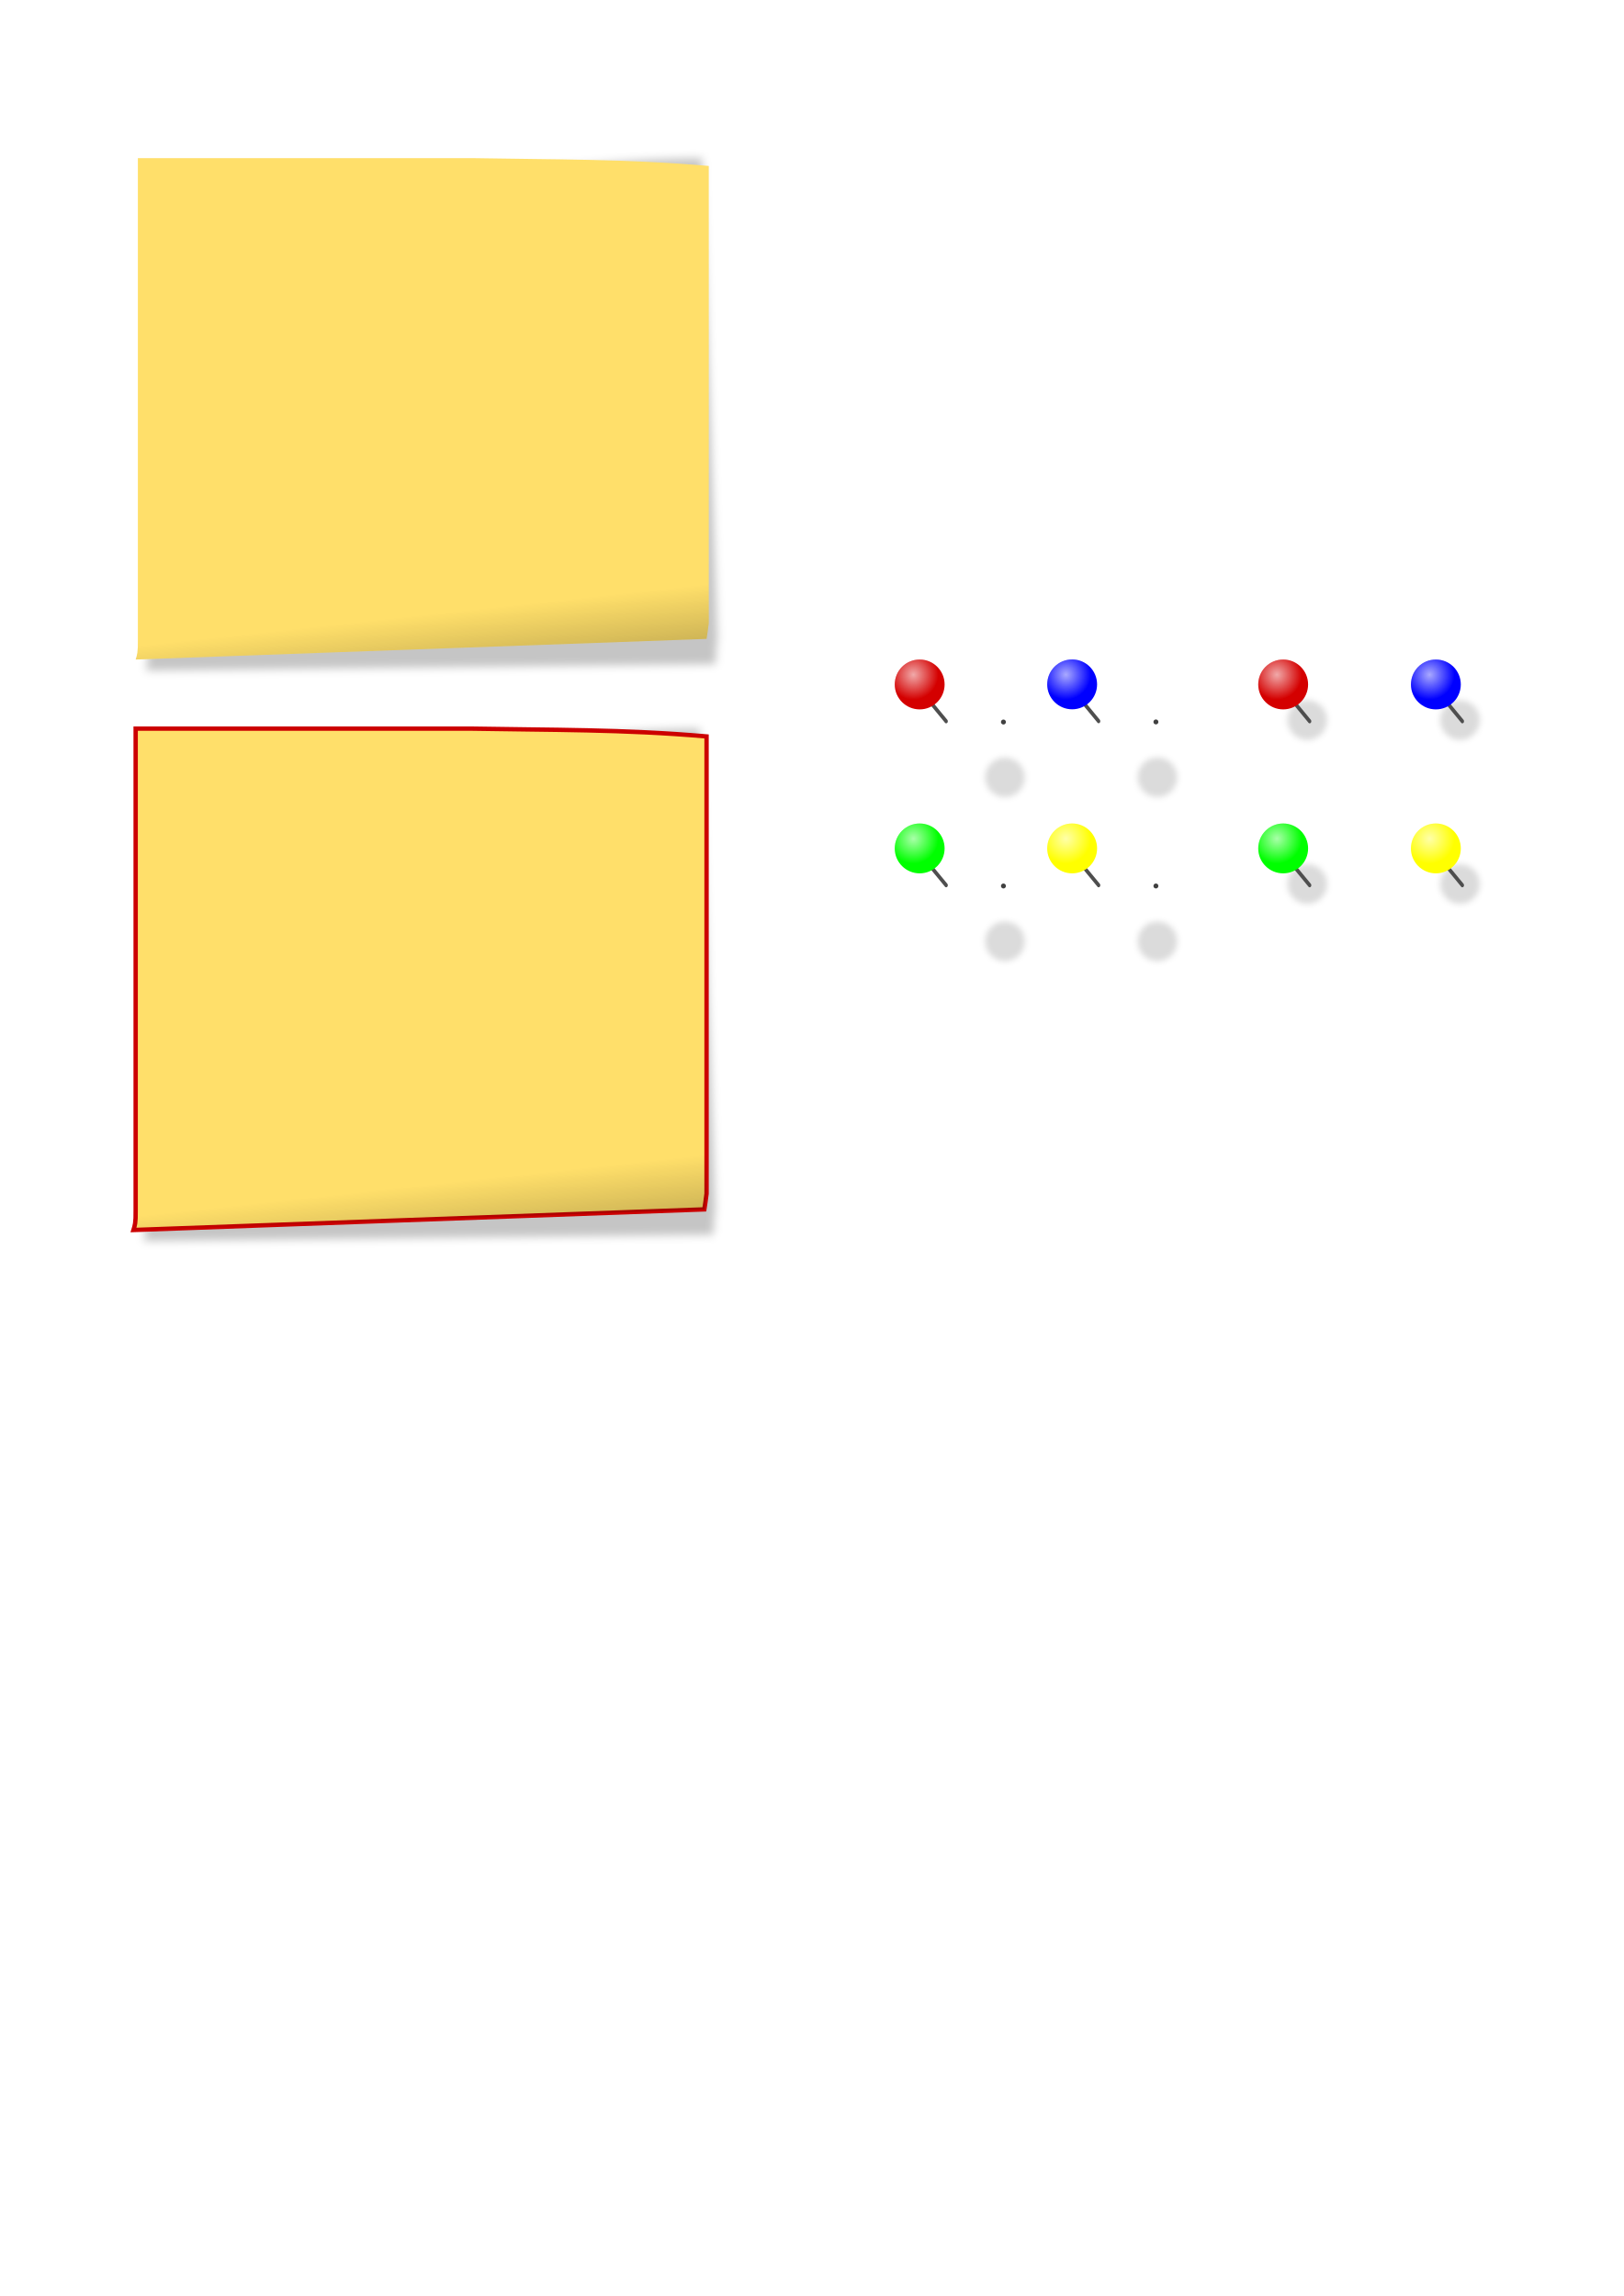
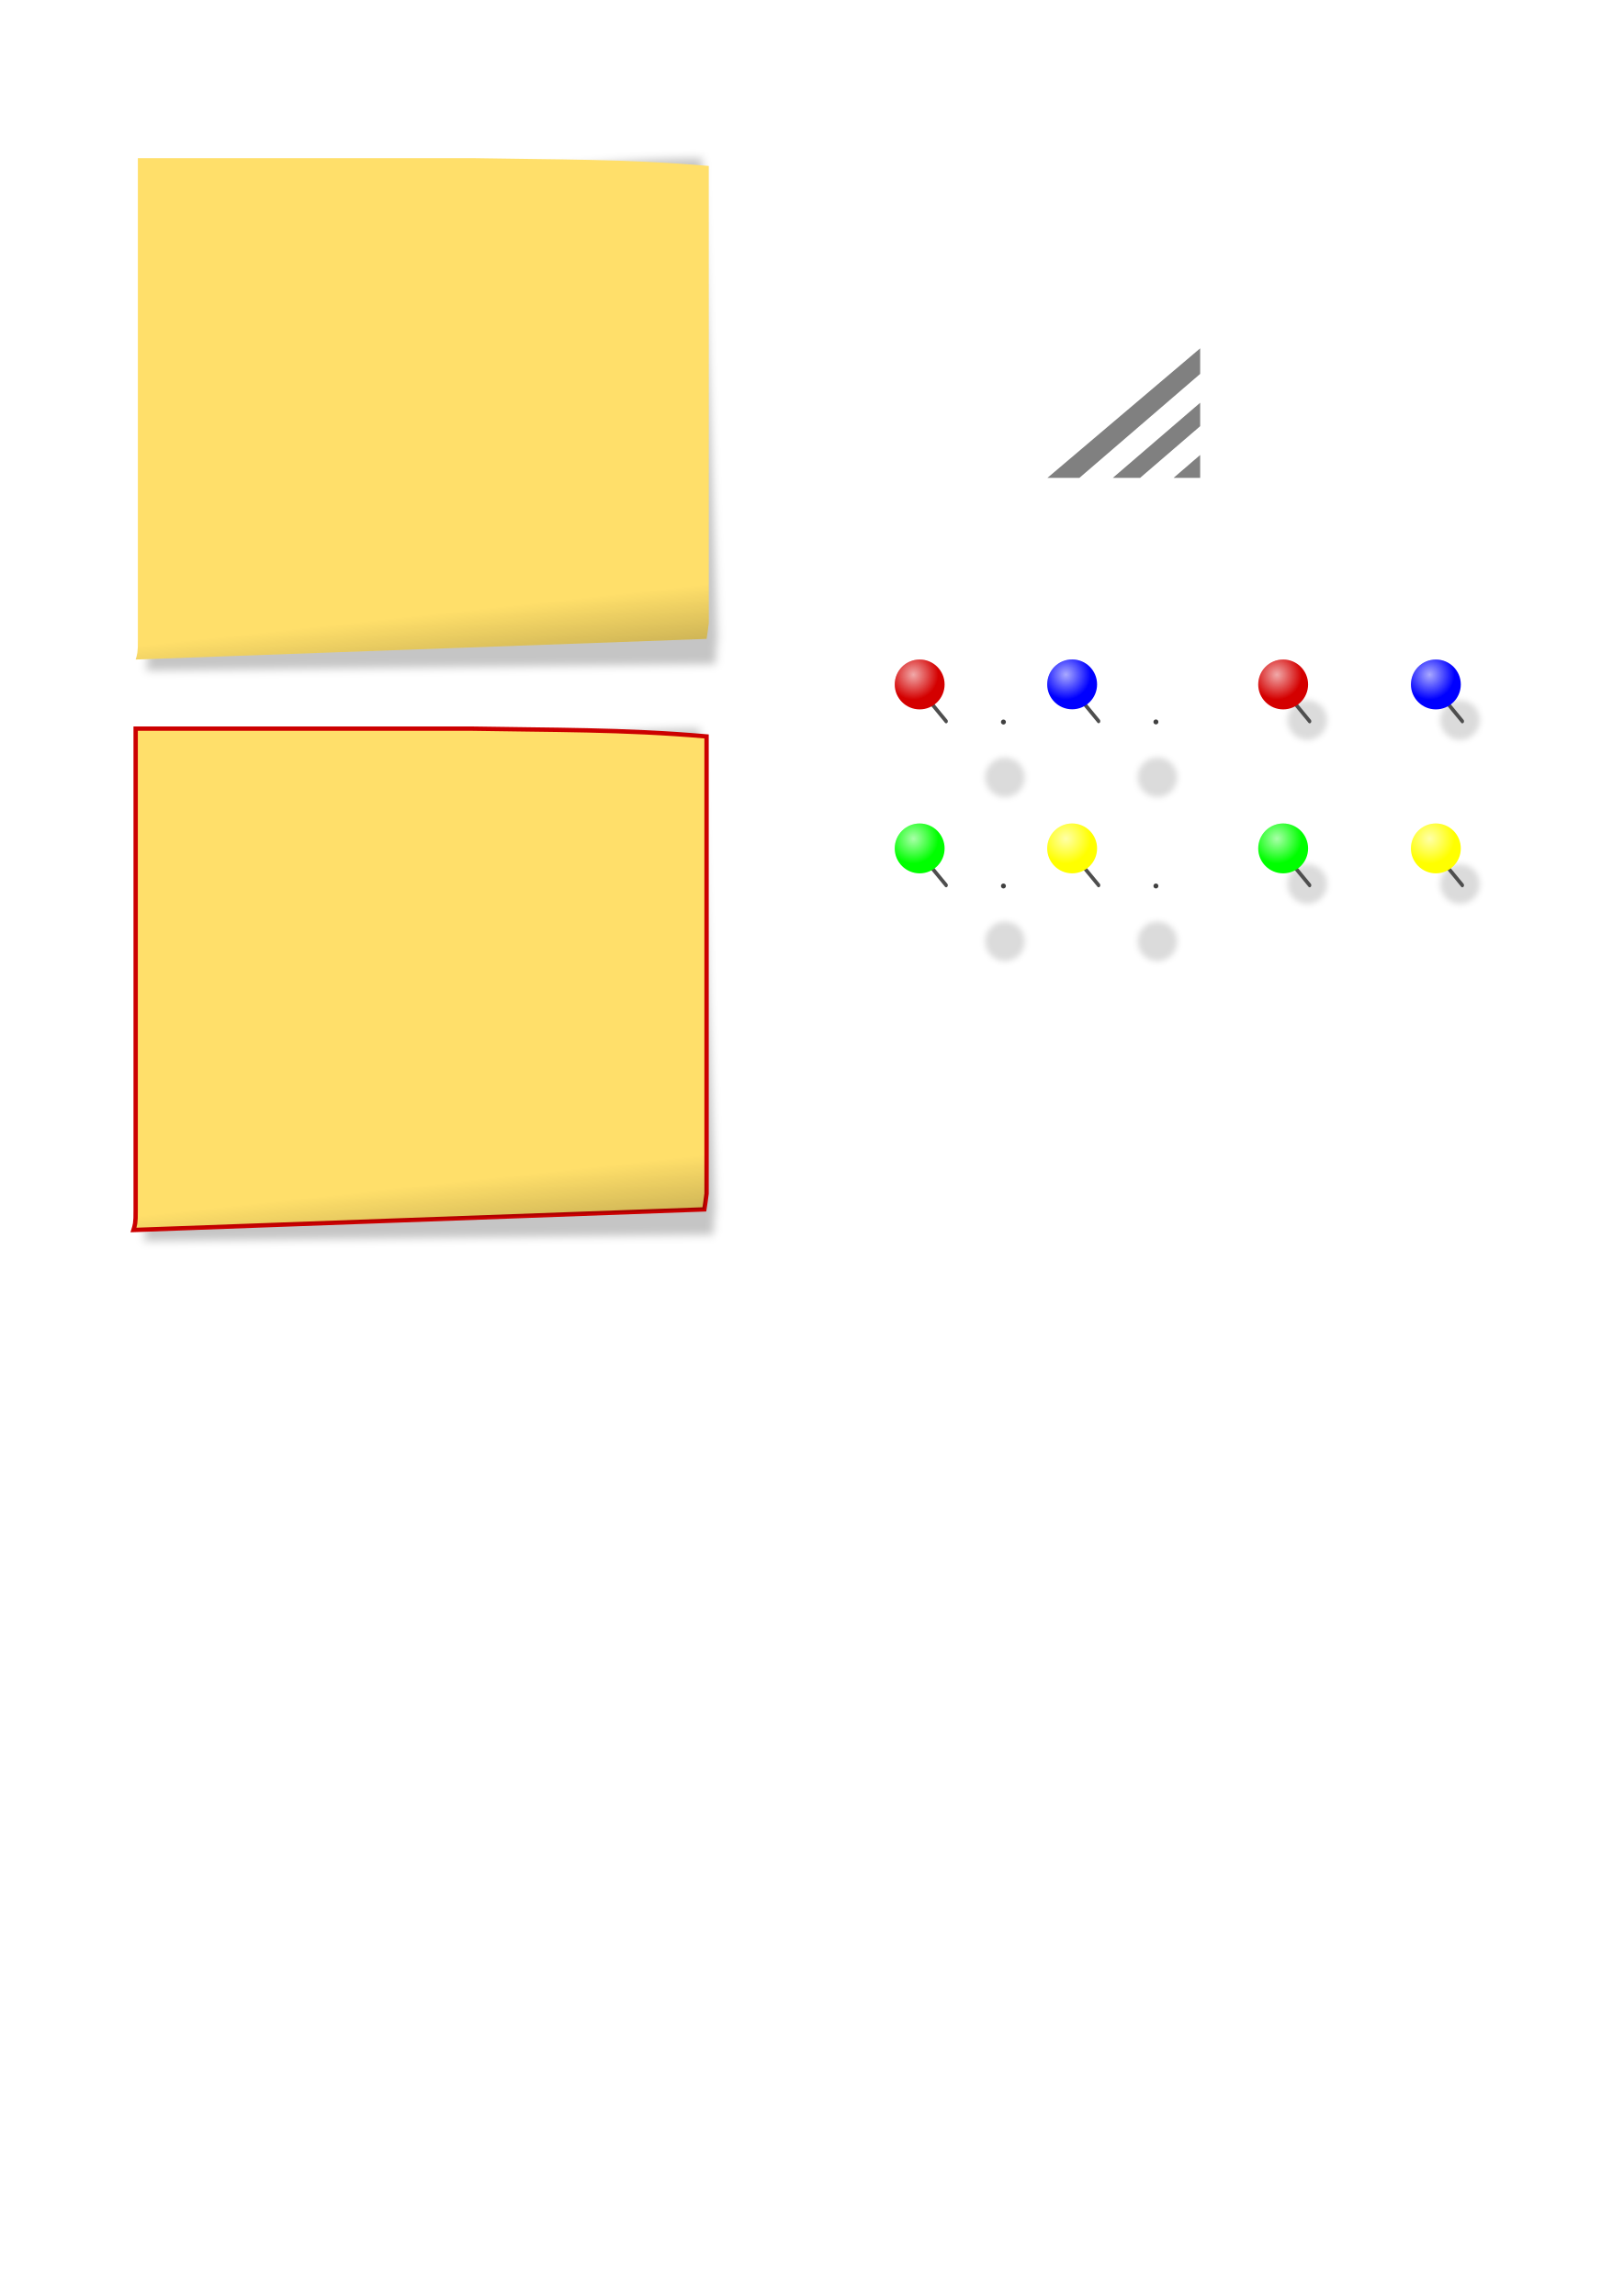
<svg xmlns="http://www.w3.org/2000/svg" xmlns:xlink="http://www.w3.org/1999/xlink" width="744.094" height="1052.362" id="svg2" version="1.1">
  <defs id="defs4">
    <linearGradient id="linearGradient4049">
      <stop style="stop-color:#000000;stop-opacity:1;" offset="0" id="stop4051" />
      <stop style="stop-color:#000000;stop-opacity:0;" offset="1" id="stop4053" />
    </linearGradient>
    <linearGradient id="linearGradient3779">
      <stop style="stop-color:#ffffff;stop-opacity:1;" offset="0" id="stop3781" />
      <stop style="stop-color:#ffffff;stop-opacity:0;" offset="1" id="stop3783" />
    </linearGradient>
    <radialGradient xlink:href="#linearGradient3779" id="radialGradient3785" cx="420" cy="305.934" fx="420" fy="305.934" r="11.429" gradientUnits="userSpaceOnUse" />
    <clipPath clipPathUnits="userSpaceOnUse" id="clipPath3808">
      <path id="path3810" d="m 434.286,310.398 c 0,6.312 -5.117,11.429 -11.429,11.429 -6.312,0 -11.429,-5.117 -11.429,-11.429 0,-6.312 5.117,-11.429 11.429,-11.429 6.312,0 11.429,5.117 11.429,11.429 z" style="fill:#d40000;fill-opacity:1;stroke:#666666;stroke-width:0;stroke-linecap:round;stroke-linejoin:miter;stroke-miterlimit:4;stroke-opacity:1;stroke-dashoffset:0" />
    </clipPath>
    <filter id="filter3893" x="-0.186" width="1.373" y="-0.186" height="1.373">
      <feGaussianBlur stdDeviation="1.775" id="feGaussianBlur3895" />
    </filter>
    <radialGradient xlink:href="#linearGradient3779" id="radialGradient3901" gradientUnits="userSpaceOnUse" cx="420" cy="305.934" fx="420" fy="305.934" r="11.429" />
    <filter id="filter3997">
      <feGaussianBlur stdDeviation="2.112" id="feGaussianBlur3999" />
    </filter>
    <linearGradient xlink:href="#linearGradient4049" id="linearGradient4055" x1="456.429" y1="648.791" x2="442.143" y2="516.648" gradientUnits="userSpaceOnUse" gradientTransform="translate(-270.7143,-2.857143)" />
    <radialGradient xlink:href="#linearGradient3779" id="radialGradient3029" gradientUnits="userSpaceOnUse" cx="420" cy="305.934" fx="420" fy="305.934" r="11.429" />
    <radialGradient xlink:href="#linearGradient3779" id="radialGradient3042" gradientUnits="userSpaceOnUse" cx="420" cy="305.934" fx="420" fy="305.934" r="11.429" />
    <radialGradient xlink:href="#linearGradient3779" id="radialGradient3049" gradientUnits="userSpaceOnUse" cx="420" cy="305.934" fx="420" fy="305.934" r="11.429" />
    <radialGradient xlink:href="#linearGradient3779" id="radialGradient3061" gradientUnits="userSpaceOnUse" cx="420" cy="305.934" fx="420" fy="305.934" r="11.429" />
    <radialGradient xlink:href="#linearGradient3779" id="radialGradient3071" gradientUnits="userSpaceOnUse" cx="420" cy="305.934" fx="420" fy="305.934" r="11.429" />
    <radialGradient xlink:href="#linearGradient3779" id="radialGradient3081" gradientUnits="userSpaceOnUse" cx="420" cy="305.934" fx="420" fy="305.934" r="11.429" />
    <radialGradient xlink:href="#linearGradient3779" id="radialGradient3083" gradientUnits="userSpaceOnUse" cx="420" cy="305.934" fx="420" fy="305.934" r="11.429" />
    <radialGradient xlink:href="#linearGradient3779" id="radialGradient3099" gradientUnits="userSpaceOnUse" cx="420" cy="305.934" fx="420" fy="305.934" r="11.429" />
    <radialGradient xlink:href="#linearGradient3779" id="radialGradient3129" gradientUnits="userSpaceOnUse" cx="420" cy="305.934" fx="420" fy="305.934" r="11.429" />
    <radialGradient xlink:href="#linearGradient3779" id="radialGradient3131" gradientUnits="userSpaceOnUse" cx="420" cy="305.934" fx="420" fy="305.934" r="11.429" />
    <radialGradient xlink:href="#linearGradient3779" id="radialGradient3157" gradientUnits="userSpaceOnUse" cx="420" cy="305.934" fx="420" fy="305.934" r="11.429" />
    <radialGradient xlink:href="#linearGradient3779" id="radialGradient3161" gradientUnits="userSpaceOnUse" cx="420" cy="305.934" fx="420" fy="305.934" r="11.429" />
    <radialGradient xlink:href="#linearGradient3779" id="radialGradient3165" gradientUnits="userSpaceOnUse" cx="420" cy="305.934" fx="420" fy="305.934" r="11.429" />
    <radialGradient xlink:href="#linearGradient3779" id="radialGradient3227" gradientUnits="userSpaceOnUse" cx="420" cy="305.934" fx="420" fy="305.934" r="11.429" />
    <radialGradient xlink:href="#linearGradient3779" id="radialGradient3229" gradientUnits="userSpaceOnUse" cx="420" cy="305.934" fx="420" fy="305.934" r="11.429" />
    <radialGradient xlink:href="#linearGradient3779" id="radialGradient3231" gradientUnits="userSpaceOnUse" cx="420" cy="305.934" fx="420" fy="305.934" r="11.429" />
    <radialGradient xlink:href="#linearGradient3779" id="radialGradient3233" gradientUnits="userSpaceOnUse" cx="420" cy="305.934" fx="420" fy="305.934" r="11.429" />
    <radialGradient xlink:href="#linearGradient3779" id="radialGradient3235" gradientUnits="userSpaceOnUse" cx="420" cy="305.934" fx="420" fy="305.934" r="11.429" />
    <radialGradient xlink:href="#linearGradient3779" id="radialGradient3237" gradientUnits="userSpaceOnUse" cx="420" cy="305.934" fx="420" fy="305.934" r="11.429" />
    <radialGradient xlink:href="#linearGradient3779" id="radialGradient3253" gradientUnits="userSpaceOnUse" cx="420" cy="305.934" fx="420" fy="305.934" r="11.429" />
    <radialGradient xlink:href="#linearGradient3779" id="radialGradient3255" gradientUnits="userSpaceOnUse" cx="420" cy="305.934" fx="420" fy="305.934" r="11.429" />
    <linearGradient xlink:href="#linearGradient4049" id="linearGradient3270" gradientUnits="userSpaceOnUse" gradientTransform="translate(-244.4244,26.09397)" x1="456.429" y1="648.791" x2="442.143" y2="516.648" />
  </defs>
  <g id="layer1">
    <g id="g3174" transform="translate(187.8902,-7.190977)">
      <path transform="matrix(0.7903964,0,0,0.7903964,65.20448,81.53528)" style="fill:#000000;fill-opacity:0.144;stroke:#666666;stroke-width:0;stroke-linecap:round;stroke-linejoin:miter;stroke-miterlimit:4;stroke-opacity:1;stroke-dashoffset:0;filter:url(#filter3893)" d="m 449.196,323.523 c 0,6.312 -5.117,11.429 -11.429,11.429 -6.312,0 -11.429,-5.117 -11.429,-11.429 0,-6.312 5.117,-11.429 11.429,-11.429 6.312,0 11.429,5.117 11.429,11.429 z" id="path3831" />
      <path id="path3814" d="m 401.621,323.509 -1.09,1.346 11.097,13.458 c 0.036,0.066 0.079,0.124 0.127,0.176 0.138,0.149 0.328,0.243 0.527,0.243 0.43,0 0.763,-0.426 0.763,-0.949 0,-0.249 -0.07,-0.471 -0.2,-0.64 l -0.018,-0.022 -11.206,-13.613 z" style="fill:#4e4e4e;fill-opacity:1;stroke:#666666;stroke-width:0;stroke-linecap:round;stroke-linejoin:miter;stroke-miterlimit:4;stroke-opacity:1;stroke-dashoffset:0" />
      <path id="path3763" d="m 411.572,320.907 c 0,6.312 -5.117,11.429 -11.429,11.429 -6.312,0 -11.429,-5.117 -11.429,-11.429 0,-6.312 5.117,-11.429 11.429,-11.429 6.312,0 11.429,5.117 11.429,11.429 z" style="fill:#d40000;fill-opacity:1;stroke:#666666;stroke-width:0;stroke-linecap:round;stroke-linejoin:miter;stroke-miterlimit:4;stroke-opacity:1;stroke-dashoffset:0" />
      <path clip-path="url(#clipPath3808)" transform="translate(-22.71395,10.50943)" id="path3777" d="m 431.429,305.934 c 0,6.312 -5.117,11.429 -11.429,11.429 -6.312,0 -11.429,-5.117 -11.429,-11.429 0,-6.312 5.117,-11.429 11.429,-11.429 6.312,0 11.429,5.117 11.429,11.429 z" style="opacity:0.662;fill:url(#radialGradient3255);fill-opacity:1;stroke:#666666;stroke-width:0;stroke-linecap:round;stroke-linejoin:miter;stroke-miterlimit:4;stroke-opacity:1;stroke-dashoffset:0" />
    </g>
    <g id="g3169" transform="translate(27.30008,-232.5261)">
      <path style="fill:#000000;fill-opacity:0.229;stroke:#666666;stroke-width:0;stroke-linecap:round;stroke-linejoin:miter;stroke-miterlimit:4;stroke-opacity:1;stroke-dashoffset:0;filter:url(#filter3997)" d="m 40.425,310.069 0,220.723 c 0.079,5.932 -0.363,6.962 -1.01,9.073 l 261.12,-2.884 c 0.337,-2.104 0.168,-6.444 1.01,-11.745 l -7.071,-220.182 c -44.014,0.227 -64.627,5.672 -99.928,5.015 z" id="path3903" />
      <path id="rect2985" d="m 35.879,305.018 0,220.723 c 0.079,5.932 -0.363,6.962 -1.01,9.073 l 261.625,-9.45 c 0.337,-2.104 0.673,-4.424 1.01,-7.199 l 0,-209.576 C 259.551,305.281 225.301,305.675 190,305.018 z" style="fill:#ffdf6a;fill-opacity:1;stroke:#666666;stroke-width:0;stroke-linecap:round;stroke-linejoin:miter;stroke-miterlimit:4;stroke-opacity:1;stroke-dashoffset:0" />
      <path id="path4001" d="m 35.879,498.799 0,26.938 c 0.079,5.932 -0.352,6.951 -1,9.062 l 261.625,-9.438 c 0.337,-2.104 0.663,-4.412 1,-7.188 l 0,-19.375 -261.625,0 z" style="fill:url(#linearGradient4055);fill-opacity:1;stroke:#666666;stroke-width:0;stroke-linecap:round;stroke-linejoin:miter;stroke-miterlimit:4;stroke-opacity:1;stroke-dashoffset:0" />
    </g>
    <g id="g3198" transform="translate(-24.81615,-7.229863)">
      <path id="path3017" d="m 449.196,323.523 c 0,6.312 -5.117,11.429 -11.429,11.429 -6.312,0 -11.429,-5.117 -11.429,-11.429 0,-6.312 5.117,-11.429 11.429,-11.429 6.312,0 11.429,5.117 11.429,11.429 z" style="fill:#000000;fill-opacity:0.144;stroke:#666666;stroke-width:0;stroke-linecap:round;stroke-linejoin:miter;stroke-miterlimit:4;stroke-opacity:1;stroke-dashoffset:0;filter:url(#filter3893)" transform="matrix(0.7903964,0,0,0.7903964,139.3432,107.8294)" />
      <path style="fill:#4e4e4e;fill-opacity:1;stroke:#666666;stroke-width:0;stroke-linecap:round;stroke-linejoin:miter;stroke-miterlimit:4;stroke-opacity:1;stroke-dashoffset:0" d="m 447.751,323.548 -1.09,1.346 11.097,13.458 c 0.036,0.066 0.079,0.124 0.127,0.176 0.138,0.149 0.328,0.243 0.527,0.243 0.43,0 0.763,-0.426 0.763,-0.949 0,-0.249 -0.07,-0.471 -0.2,-0.64 l -0.018,-0.022 -11.206,-13.613 z" id="path3019" />
      <g id="g3021" transform="translate(26.27247,15.01261)">
        <path id="path3023" d="m 431.429,305.934 c 0,6.312 -5.117,11.429 -11.429,11.429 -6.312,0 -11.429,-5.117 -11.429,-11.429 0,-6.312 5.117,-11.429 11.429,-11.429 6.312,0 11.429,5.117 11.429,11.429 z" style="fill:#d40000;fill-opacity:1;stroke:#666666;stroke-width:0;stroke-linecap:round;stroke-linejoin:miter;stroke-miterlimit:4;stroke-opacity:1;stroke-dashoffset:0" />
        <path clip-path="url(#clipPath3808)" transform="translate(-2.857143,-4.464286)" id="path3025" d="m 431.429,305.934 c 0,6.312 -5.117,11.429 -11.429,11.429 -6.312,0 -11.429,-5.117 -11.429,-11.429 0,-6.312 5.117,-11.429 11.429,-11.429 6.312,0 11.429,5.117 11.429,11.429 z" style="opacity:0.662;fill:url(#radialGradient3233);fill-opacity:1;stroke:#666666;stroke-width:0;stroke-linecap:round;stroke-linejoin:miter;stroke-miterlimit:4;stroke-opacity:1;stroke-dashoffset:0" />
      </g>
      <path transform="translate(-50.08821,16.77348)" d="m 535.886,321.391 c 0,0.628 -0.509,1.136 -1.136,1.136 -0.628,0 -1.136,-0.509 -1.136,-1.136 0,-0.628 0.509,-1.136 1.136,-1.136 0.628,0 1.136,0.509 1.136,1.136 z" id="path3033" style="fill:#000000;fill-opacity:0.75;stroke:#4e4e4e;stroke-width:0;stroke-linecap:round;stroke-linejoin:miter;stroke-miterlimit:4;stroke-opacity:1;stroke-dasharray:none;stroke-dashoffset:0" />
    </g>
    <g id="g3180" transform="translate(187.8902,27.96192)">
      <path id="path3053" d="m 449.196,323.523 c 0,6.312 -5.117,11.429 -11.429,11.429 -6.312,0 -11.429,-5.117 -11.429,-11.429 0,-6.312 5.117,-11.429 11.429,-11.429 6.312,0 11.429,5.117 11.429,11.429 z" style="fill:#000000;fill-opacity:0.144;stroke:#666666;stroke-width:0;stroke-linecap:round;stroke-linejoin:miter;stroke-miterlimit:4;stroke-opacity:1;stroke-dashoffset:0;filter:url(#filter3893)" transform="matrix(0.7903964,0,0,0.7903964,65.20448,121.5353)" />
      <path style="fill:#4e4e4e;fill-opacity:1;stroke:#666666;stroke-width:0;stroke-linecap:round;stroke-linejoin:miter;stroke-miterlimit:4;stroke-opacity:1;stroke-dashoffset:0" d="m 401.621,363.509 -1.09,1.346 11.097,13.458 c 0.036,0.066 0.079,0.124 0.127,0.176 0.138,0.149 0.328,0.243 0.527,0.243 0.43,0 0.763,-0.426 0.763,-0.949 0,-0.249 -0.07,-0.471 -0.2,-0.64 l -0.018,-0.022 -11.206,-13.613 z" id="path3055" />
      <path style="fill:#00ff00;fill-opacity:1;stroke:#666666;stroke-width:0;stroke-linecap:round;stroke-linejoin:miter;stroke-miterlimit:4;stroke-opacity:1;stroke-dashoffset:0" d="m 411.572,360.907 c 0,6.312 -5.117,11.429 -11.429,11.429 -6.312,0 -11.429,-5.117 -11.429,-11.429 0,-6.312 5.117,-11.429 11.429,-11.429 6.312,0 11.429,5.117 11.429,11.429 z" id="path3057" />
      <path style="opacity:0.662;fill:url(#radialGradient3253);fill-opacity:1;stroke:#666666;stroke-width:0;stroke-linecap:round;stroke-linejoin:miter;stroke-miterlimit:4;stroke-opacity:1;stroke-dashoffset:0" d="m 431.429,305.934 c 0,6.312 -5.117,11.429 -11.429,11.429 -6.312,0 -11.429,-5.117 -11.429,-11.429 0,-6.312 5.117,-11.429 11.429,-11.429 6.312,0 11.429,5.117 11.429,11.429 z" id="path3059" transform="translate(-22.71395,50.50943)" clip-path="url(#clipPath3808)" />
    </g>
    <g id="g3186" transform="translate(257.8712,-87.19097)">
      <path transform="matrix(0.7903964,0,0,0.7903964,65.20448,161.5353)" style="fill:#000000;fill-opacity:0.144;stroke:#666666;stroke-width:0;stroke-linecap:round;stroke-linejoin:miter;stroke-miterlimit:4;stroke-opacity:1;stroke-dashoffset:0;filter:url(#filter3893)" d="m 449.196,323.523 c 0,6.312 -5.117,11.429 -11.429,11.429 -6.312,0 -11.429,-5.117 -11.429,-11.429 0,-6.312 5.117,-11.429 11.429,-11.429 6.312,0 11.429,5.117 11.429,11.429 z" id="path3063" />
      <path id="path3065" d="m 401.621,403.509 -1.09,1.346 11.097,13.458 c 0.036,0.066 0.079,0.124 0.127,0.176 0.138,0.149 0.328,0.243 0.527,0.243 0.43,0 0.763,-0.426 0.763,-0.949 0,-0.249 -0.07,-0.471 -0.2,-0.64 l -0.018,-0.022 -11.206,-13.613 z" style="fill:#4e4e4e;fill-opacity:1;stroke:#666666;stroke-width:0;stroke-linecap:round;stroke-linejoin:miter;stroke-miterlimit:4;stroke-opacity:1;stroke-dashoffset:0" />
      <path id="path3067" d="m 411.572,400.907 c 0,6.312 -5.117,11.429 -11.429,11.429 -6.312,0 -11.429,-5.117 -11.429,-11.429 0,-6.312 5.117,-11.429 11.429,-11.429 6.312,0 11.429,5.117 11.429,11.429 z" style="fill:#0000ff;fill-opacity:1;stroke:#666666;stroke-width:0;stroke-linecap:round;stroke-linejoin:miter;stroke-miterlimit:4;stroke-opacity:1;stroke-dashoffset:0" />
      <path clip-path="url(#clipPath3808)" transform="translate(-22.71395,90.50943)" id="path3069" d="m 431.429,305.934 c 0,6.312 -5.117,11.429 -11.429,11.429 -6.312,0 -11.429,-5.117 -11.429,-11.429 0,-6.312 5.117,-11.429 11.429,-11.429 6.312,0 11.429,5.117 11.429,11.429 z" style="opacity:0.662;fill:url(#radialGradient3237);fill-opacity:1;stroke:#666666;stroke-width:0;stroke-linecap:round;stroke-linejoin:miter;stroke-miterlimit:4;stroke-opacity:1;stroke-dashoffset:0" />
    </g>
    <g id="g3192" transform="translate(257.8712,-52.03808)">
      <path id="path3073" d="m 449.196,323.523 c 0,6.312 -5.117,11.429 -11.429,11.429 -6.312,0 -11.429,-5.117 -11.429,-11.429 0,-6.312 5.117,-11.429 11.429,-11.429 6.312,0 11.429,5.117 11.429,11.429 z" style="fill:#000000;fill-opacity:0.144;stroke:#666666;stroke-width:0;stroke-linecap:round;stroke-linejoin:miter;stroke-miterlimit:4;stroke-opacity:1;stroke-dashoffset:0;filter:url(#filter3893)" transform="matrix(0.7903964,0,0,0.7903964,65.20448,201.5353)" />
      <path style="fill:#4e4e4e;fill-opacity:1;stroke:#666666;stroke-width:0;stroke-linecap:round;stroke-linejoin:miter;stroke-miterlimit:4;stroke-opacity:1;stroke-dashoffset:0" d="m 401.621,443.509 -1.09,1.346 11.097,13.458 c 0.036,0.066 0.079,0.124 0.127,0.176 0.138,0.149 0.328,0.243 0.527,0.243 0.43,0 0.763,-0.426 0.763,-0.949 0,-0.249 -0.07,-0.471 -0.2,-0.64 l -0.018,-0.022 -11.206,-13.613 z" id="path3075" />
      <path style="fill:#ffff00;fill-opacity:1;stroke:#666666;stroke-width:0;stroke-linecap:round;stroke-linejoin:miter;stroke-miterlimit:4;stroke-opacity:1;stroke-dashoffset:0" d="m 411.572,440.907 c 0,6.312 -5.117,11.429 -11.429,11.429 -6.312,0 -11.429,-5.117 -11.429,-11.429 0,-6.312 5.117,-11.429 11.429,-11.429 6.312,0 11.429,5.117 11.429,11.429 z" id="path3077" />
      <path style="opacity:0.662;fill:url(#radialGradient3235);fill-opacity:1;stroke:#666666;stroke-width:0;stroke-linecap:round;stroke-linejoin:miter;stroke-miterlimit:4;stroke-opacity:1;stroke-dashoffset:0" d="m 431.429,305.934 c 0,6.312 -5.117,11.429 -11.429,11.429 -6.312,0 -11.429,-5.117 -11.429,-11.429 0,-6.312 5.117,-11.429 11.429,-11.429 6.312,0 11.429,5.117 11.429,11.429 z" id="path3079" transform="translate(-22.71395,130.5094)" clip-path="url(#clipPath3808)" />
    </g>
    <g id="g3206" transform="translate(-24.81615,-12.07697)">
      <path transform="matrix(0.7903964,0,0,0.7903964,139.3432,187.8294)" style="fill:#000000;fill-opacity:0.144;stroke:#666666;stroke-width:0;stroke-linecap:round;stroke-linejoin:miter;stroke-miterlimit:4;stroke-opacity:1;stroke-dashoffset:0;filter:url(#filter3893)" d="m 449.196,323.523 c 0,6.312 -5.117,11.429 -11.429,11.429 -6.312,0 -11.429,-5.117 -11.429,-11.429 0,-6.312 5.117,-11.429 11.429,-11.429 6.312,0 11.429,5.117 11.429,11.429 z" id="path3087" />
      <path id="path3089" d="m 447.751,403.548 -1.09,1.346 11.097,13.458 c 0.036,0.066 0.079,0.124 0.127,0.176 0.138,0.149 0.328,0.243 0.527,0.243 0.43,0 0.763,-0.426 0.763,-0.949 0,-0.249 -0.07,-0.471 -0.2,-0.64 l -0.018,-0.022 -11.206,-13.613 z" style="fill:#4e4e4e;fill-opacity:1;stroke:#666666;stroke-width:0;stroke-linecap:round;stroke-linejoin:miter;stroke-miterlimit:4;stroke-opacity:1;stroke-dashoffset:0" />
      <path id="path3093" d="m 457.701,400.946 c 0,6.312 -5.117,11.429 -11.429,11.429 -6.312,0 -11.429,-5.117 -11.429,-11.429 0,-6.312 5.117,-11.429 11.429,-11.429 6.312,0 11.429,5.117 11.429,11.429 z" style="fill:#00ff00;fill-opacity:1;stroke:#666666;stroke-width:0;stroke-linecap:round;stroke-linejoin:miter;stroke-miterlimit:4;stroke-opacity:1;stroke-dashoffset:0" />
      <path clip-path="url(#clipPath3808)" transform="translate(23.41532,90.54832)" id="path3095" d="m 431.429,305.934 c 0,6.312 -5.117,11.429 -11.429,11.429 -6.312,0 -11.429,-5.117 -11.429,-11.429 0,-6.312 5.117,-11.429 11.429,-11.429 6.312,0 11.429,5.117 11.429,11.429 z" style="opacity:0.662;fill:url(#radialGradient3231);fill-opacity:1;stroke:#666666;stroke-width:0;stroke-linecap:round;stroke-linejoin:miter;stroke-miterlimit:4;stroke-opacity:1;stroke-dashoffset:0" />
      <path style="fill:#000000;fill-opacity:0.75;stroke:#4e4e4e;stroke-width:0;stroke-linecap:round;stroke-linejoin:miter;stroke-miterlimit:4;stroke-opacity:1;stroke-dasharray:none;stroke-dashoffset:0" id="path3097" d="m 535.886,321.391 c 0,0.628 -0.509,1.136 -1.136,1.136 -0.628,0 -1.136,-0.509 -1.136,-1.136 0,-0.628 0.509,-1.136 1.136,-1.136 0.628,0 1.136,0.509 1.136,1.136 z" transform="translate(-50.08821,96.77348)" />
    </g>
    <g id="g3220" transform="translate(-16.94155,-7.27286)">
      <path transform="matrix(0.7903964,0,0,0.7903964,201.3432,107.8294)" style="fill:#000000;fill-opacity:0.144;stroke:#666666;stroke-width:0;stroke-linecap:round;stroke-linejoin:miter;stroke-miterlimit:4;stroke-opacity:1;stroke-dashoffset:0;filter:url(#filter3893)" d="m 449.196,323.523 c 0,6.312 -5.117,11.429 -11.429,11.429 -6.312,0 -11.429,-5.117 -11.429,-11.429 0,-6.312 5.117,-11.429 11.429,-11.429 6.312,0 11.429,5.117 11.429,11.429 z" id="path3103" />
      <path id="path3105" d="m 509.751,323.548 -1.09,1.346 11.097,13.458 c 0.036,0.066 0.079,0.124 0.127,0.176 0.138,0.149 0.328,0.243 0.527,0.243 0.43,0 0.763,-0.426 0.763,-0.949 0,-0.249 -0.07,-0.471 -0.2,-0.64 l -0.018,-0.022 -11.206,-13.613 z" style="fill:#4e4e4e;fill-opacity:1;stroke:#666666;stroke-width:0;stroke-linecap:round;stroke-linejoin:miter;stroke-miterlimit:4;stroke-opacity:1;stroke-dashoffset:0" />
      <path id="path3109" d="m 519.701,320.946 c 0,6.312 -5.117,11.429 -11.429,11.429 -6.312,0 -11.429,-5.117 -11.429,-11.429 0,-6.312 5.117,-11.429 11.429,-11.429 6.312,0 11.429,5.117 11.429,11.429 z" style="fill:#0000ff;fill-opacity:1;stroke:#666666;stroke-width:0;stroke-linecap:round;stroke-linejoin:miter;stroke-miterlimit:4;stroke-opacity:1;stroke-dashoffset:0" />
      <path clip-path="url(#clipPath3808)" transform="translate(85.41532,10.54832)" id="path3111" d="m 431.429,305.934 c 0,6.312 -5.117,11.429 -11.429,11.429 -6.312,0 -11.429,-5.117 -11.429,-11.429 0,-6.312 5.117,-11.429 11.429,-11.429 6.312,0 11.429,5.117 11.429,11.429 z" style="opacity:0.662;fill:url(#radialGradient3227);fill-opacity:1;stroke:#666666;stroke-width:0;stroke-linecap:round;stroke-linejoin:miter;stroke-miterlimit:4;stroke-opacity:1;stroke-dashoffset:0" />
      <path style="fill:#000000;fill-opacity:0.75;stroke:#4e4e4e;stroke-width:0;stroke-linecap:round;stroke-linejoin:miter;stroke-miterlimit:4;stroke-opacity:1;stroke-dasharray:none;stroke-dashoffset:0" id="path3113" d="m 535.886,321.391 c 0,0.628 -0.509,1.136 -1.136,1.136 -0.628,0 -1.136,-0.509 -1.136,-1.136 0,-0.628 0.509,-1.136 1.136,-1.136 0.628,0 1.136,0.509 1.136,1.136 z" transform="translate(11.91179,16.77348)" />
    </g>
    <g id="g3213" transform="translate(-16.94155,-12.07697)">
      <path id="path3117" d="m 449.196,323.523 c 0,6.312 -5.117,11.429 -11.429,11.429 -6.312,0 -11.429,-5.117 -11.429,-11.429 0,-6.312 5.117,-11.429 11.429,-11.429 6.312,0 11.429,5.117 11.429,11.429 z" style="fill:#000000;fill-opacity:0.144;stroke:#666666;stroke-width:0;stroke-linecap:round;stroke-linejoin:miter;stroke-miterlimit:4;stroke-opacity:1;stroke-dashoffset:0;filter:url(#filter3893)" transform="matrix(0.7903964,0,0,0.7903964,201.3432,187.8294)" />
      <path style="fill:#4e4e4e;fill-opacity:1;stroke:#666666;stroke-width:0;stroke-linecap:round;stroke-linejoin:miter;stroke-miterlimit:4;stroke-opacity:1;stroke-dashoffset:0" d="m 509.751,403.548 -1.09,1.346 11.097,13.458 c 0.036,0.066 0.079,0.124 0.127,0.176 0.138,0.149 0.328,0.243 0.527,0.243 0.43,0 0.763,-0.426 0.763,-0.949 0,-0.249 -0.07,-0.471 -0.2,-0.64 l -0.018,-0.022 -11.206,-13.613 z" id="path3119" />
      <path style="fill:#ffff00;fill-opacity:1;stroke:#666666;stroke-width:0;stroke-linecap:round;stroke-linejoin:miter;stroke-miterlimit:4;stroke-opacity:1;stroke-dashoffset:0" d="m 519.701,400.946 c 0,6.312 -5.117,11.429 -11.429,11.429 -6.312,0 -11.429,-5.117 -11.429,-11.429 0,-6.312 5.117,-11.429 11.429,-11.429 6.312,0 11.429,5.117 11.429,11.429 z" id="path3123" />
      <path style="opacity:0.662;fill:url(#radialGradient3229);fill-opacity:1;stroke:#666666;stroke-width:0;stroke-linecap:round;stroke-linejoin:miter;stroke-miterlimit:4;stroke-opacity:1;stroke-dashoffset:0" d="m 431.429,305.934 c 0,6.312 -5.117,11.429 -11.429,11.429 -6.312,0 -11.429,-5.117 -11.429,-11.429 0,-6.312 5.117,-11.429 11.429,-11.429 6.312,0 11.429,5.117 11.429,11.429 z" id="path3125" transform="translate(85.41532,90.54832)" clip-path="url(#clipPath3808)" />
      <path transform="translate(11.91179,96.77348)" d="m 535.886,321.391 c 0,0.628 -0.509,1.136 -1.136,1.136 -0.628,0 -1.136,-0.509 -1.136,-1.136 0,-0.628 0.509,-1.136 1.136,-1.136 0.628,0 1.136,0.509 1.136,1.136 z" id="path3127" style="fill:#000000;fill-opacity:0.75;stroke:#4e4e4e;stroke-width:0;stroke-linecap:round;stroke-linejoin:miter;stroke-miterlimit:4;stroke-opacity:1;stroke-dasharray:none;stroke-dashoffset:0" />
    </g>
    <path style="fill:#000000;fill-opacity:0.229;stroke:#666666;stroke-width:0;stroke-linecap:round;stroke-linejoin:miter;stroke-miterlimit:4;stroke-opacity:1;stroke-dashoffset:0;filter:url(#filter3997)" d="m 66.715,339.02 0,220.723 c 0.079,5.932 -0.363,6.962 -1.01,9.073 l 261.12,-2.884 c 0.337,-2.104 0.168,-6.444 1.01,-11.745 L 320.764,334.005 c -44.014,0.227 -64.627,5.672 -99.928,5.015 z" id="path3261" />
    <path id="path3263" d="m 62.169,333.969 0,220.723 c 0.079,5.932 -0.363,6.962 -1.01,9.073 l 261.625,-9.45 c 0.337,-2.104 0.673,-4.424 1.01,-7.199 l 0,-209.576 c -37.953,-3.309 -72.203,-2.914 -107.504,-3.571 z" style="fill:#ffdf6a;fill-opacity:1;stroke:#cc0000;stroke-width:2;stroke-linecap:round;stroke-linejoin:miter;stroke-miterlimit:4;stroke-opacity:1;stroke-dashoffset:0;stroke-dasharray:none" />
    <path id="path3265" d="m 62.169,527.75 0,26.938 c 0.079,5.932 -0.352,6.951 -1,9.062 l 261.625,-9.438 c 0.337,-2.104 0.663,-4.412 1,-7.188 l 0,-19.375 -261.625,0 z" style="fill:url(#linearGradient3270);fill-opacity:1;stroke:#666666;stroke-width:0;stroke-linecap:round;stroke-linejoin:miter;stroke-miterlimit:4;stroke-opacity:1;stroke-dashoffset:0" />
+     <path style="fill:#808080;fill-opacity:1;stroke:#cc0000;stroke-width:0;stroke-linecap:round;stroke-linejoin:miter;stroke-miterlimit:4;stroke-opacity:1;stroke-dashoffset:0;stroke-dasharray:none" d="M 550 159.656 L 480 219.031 L 494.656 219.031 L 550 171.375 L 550 159.656 z M 550 184.594 L 509.969 219.031 L 522.469 219.031 L 550 195.344 L 550 184.594 z M 550 208.531 L 537.812 219.031 L 550 219.031 L 550 208.531 z " id="path3088" />
  </g>
</svg>
